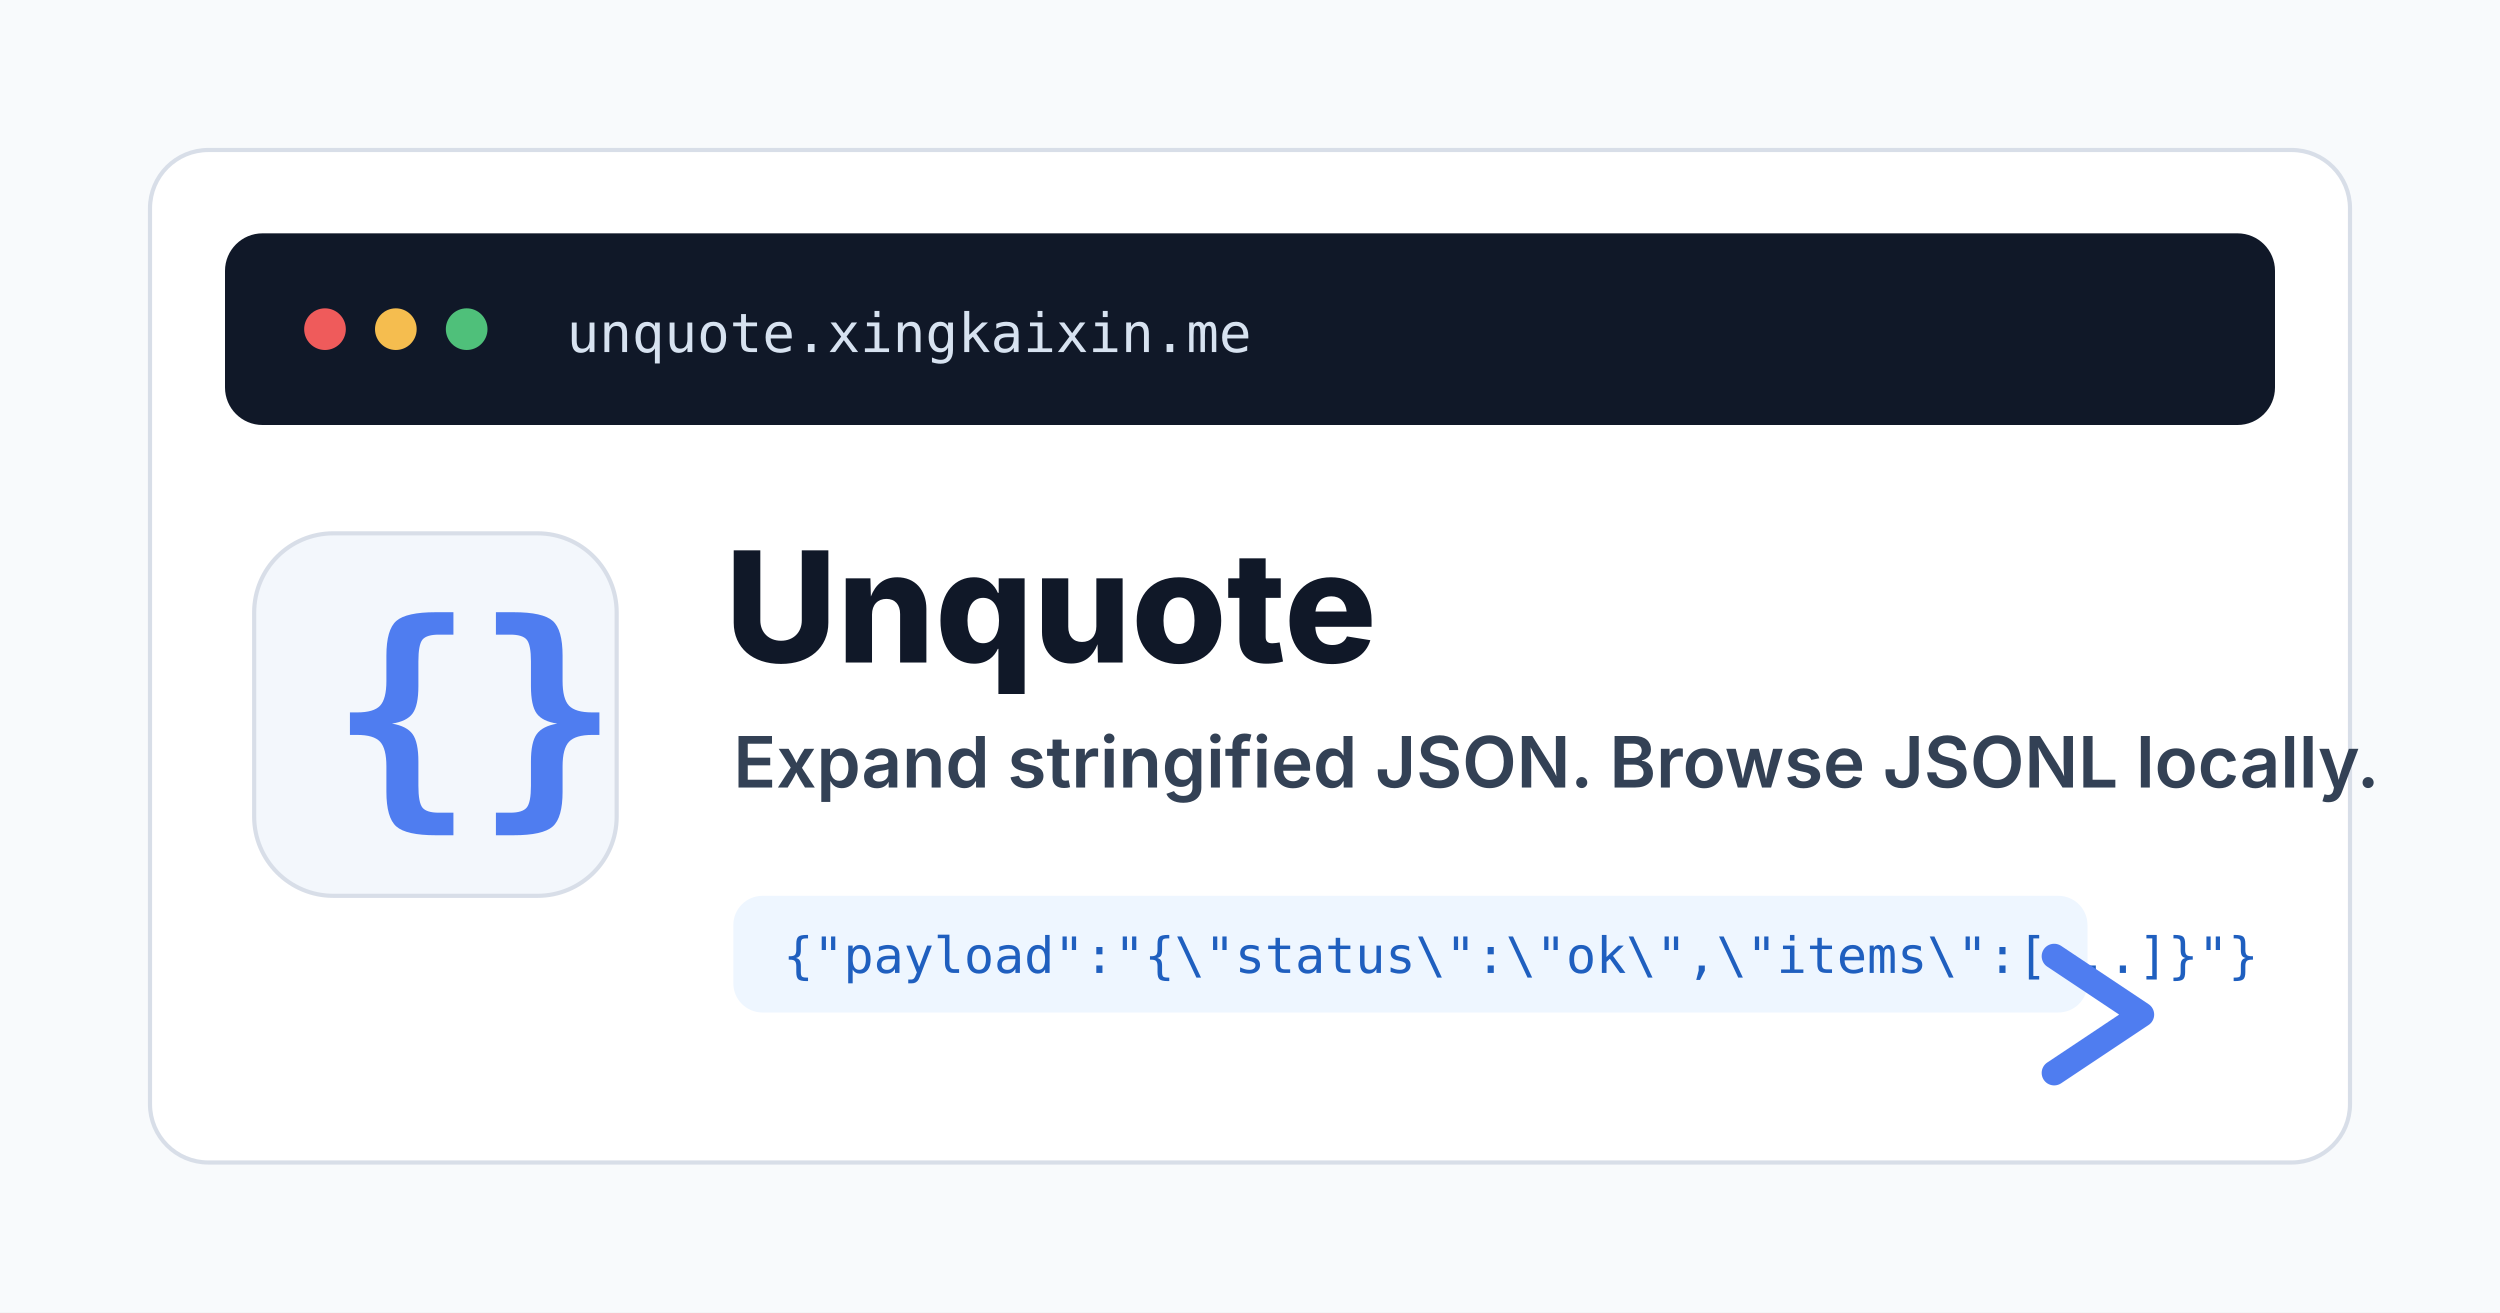
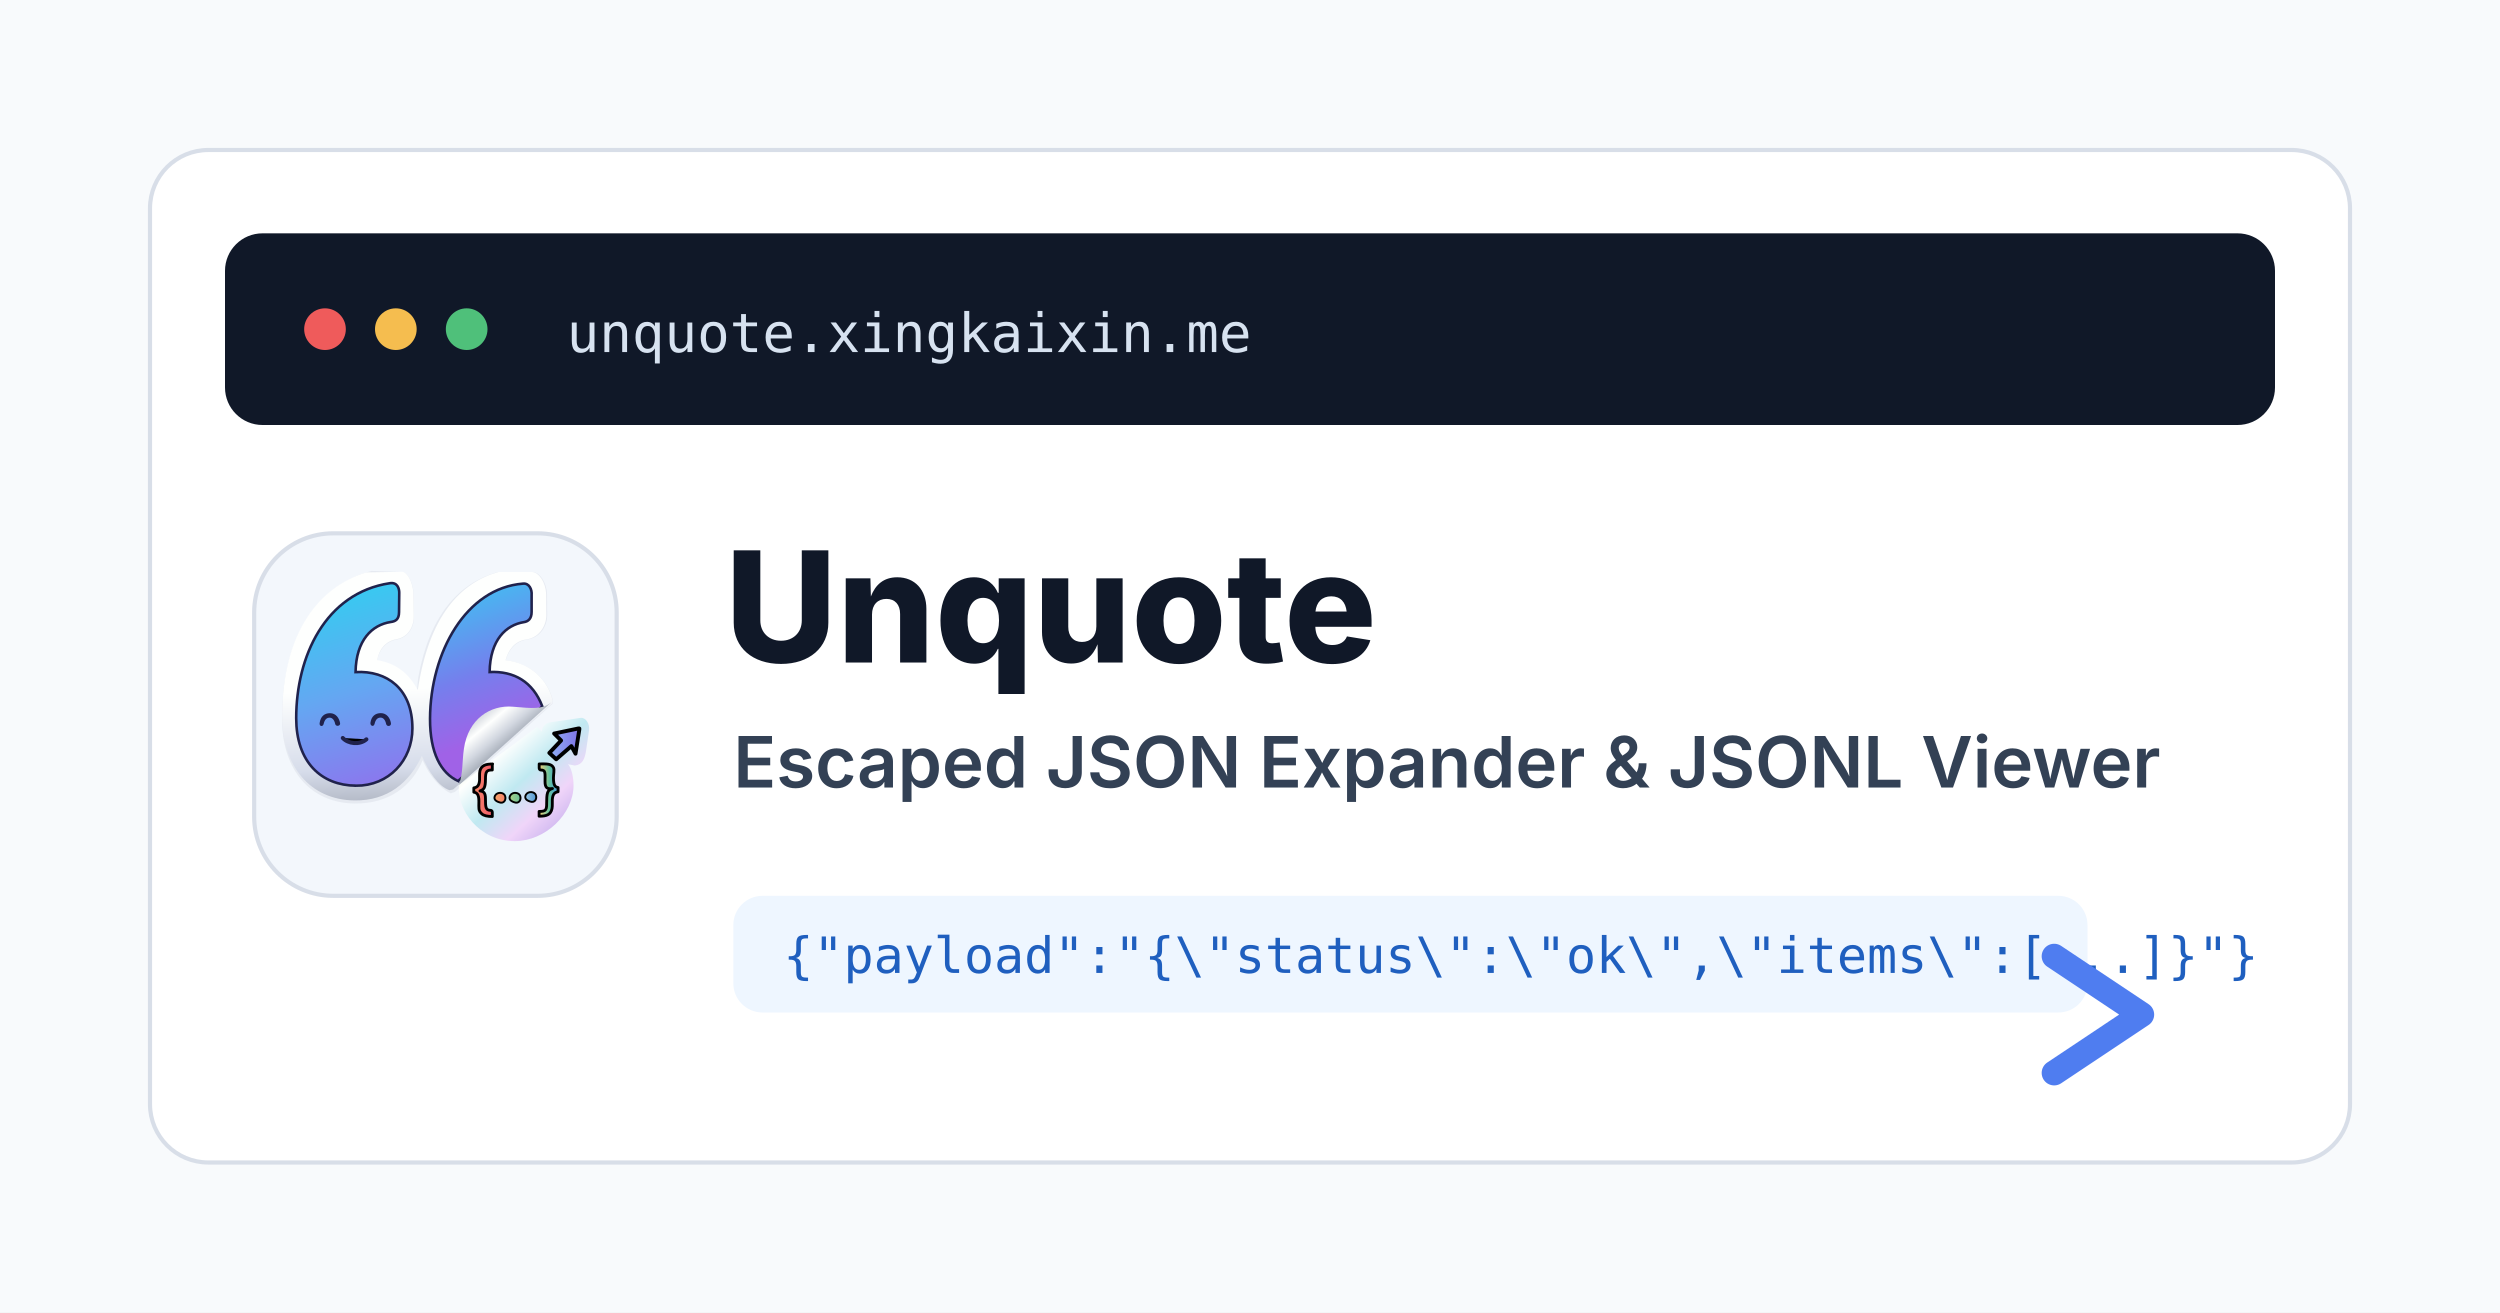
<svg xmlns="http://www.w3.org/2000/svg" width="1200" height="630" viewBox="0 0 1200 630" role="img" aria-labelledby="title desc">
  <rect width="1200" height="630" fill="#f8fafc" />
  <rect x="72" y="72" width="1056" height="486" rx="28" fill="#ffffff" stroke="#d8dee8" stroke-width="2" />
  <rect x="108" y="112" width="984" height="92" rx="18" fill="#101828" />
  <circle cx="156" cy="158" r="10" fill="#ef5b5b" />
  <circle cx="190" cy="158" r="10" fill="#f5bd4f" />
  <circle cx="224" cy="158" r="10" fill="#4fc07a" />
  <text x="272" y="169" fill="#d7e2f0" font-family="ui-monospace, SFMono-Regular, Menlo, Consolas, monospace" font-size="26">unquote.xingkaixin.me</text>
  <g transform="translate(122 256)">
    <rect width="174" height="174" rx="38" fill="#f3f7fc" stroke="#d8dee8" stroke-width="2" />
-     <text x="36" y="126" fill="#4f7df0" font-family="ui-monospace, SFMono-Regular, Menlo, Consolas, monospace" font-size="116" font-weight="700">{}</text>
+     <g transform="translate(9 8) scale(0.624)">
+       <path d="m76.03 16.07c-36.69 9.34-68.99 44.7-69.03 113.7-0.03 39.83 22.21 64.86 55.84 65.24 25.94 0.31 44.08-13.02 52.35-33.35 4.98 11.7 13.27 21.73 21.67 25.54l3.22-1.17 75.07-67.82 0.04-3.08c-3.69-15.07-17.41-28.33-36.14-30.24 2.07-7.6 7.36-14.78 16.56-16.02 10.28-1.4 15.37-10.89 15.37-18.4l-0.1-16.63c-0.41-9.13-5.77-16.67-10.76-16.82h-27.39c-29.41 8.34-52.44 32.91-61.04 81.68l-0.81 8.59c-7.6-12.6-18.18-19.64-30.81-21.85 1.25-7.71 6.24-15.21 15.81-16.71 9.32-1.98 12.96-11 12.64-17.98l-0.27-17.52c-0.78-9.06-4.84-15.9-8.42-16.2l-23.8-0.94z" fill="#112246" opacity=".06" />
+       <path d="m71.74 17.26c-35.53 10.72-64.56 45.51-64.59 110.7-0.03 38.03 21.19 64.32 55.76 64.68 25.3 0.3 42.1-13.66 51.65-34.32 5.22 12.24 12.7 23.59 21.35 26.48l2.72-0.6 76.22-66.26 0.26-2.48c-3.69-15.08-16.73-28.74-36.19-30.65 2.07-7.6 6.79-14.78 15.99-16.02 10.27-1.4 15.37-10.88 15.37-18.4l-0.1-16.62c-0.41-9.14-5.77-16.67-10.76-16.83h-26c-29.41 8.34-53.38 33.99-61.98 90.73-7.46-13.71-17.63-20.75-31.22-22.96 1.25-7.7 5.89-14.75 15.46-16.25 9.32-1.98 12.96-11 12.64-17.98l-0.27-17.52c-0.78-9.06-4.84-15.9-8.42-16.2l-27.89 0.47z" fill="url(#logo_paint0_linear_1_2098)" />
+       <path d="m142.4 177.7c-13.18-6.12-21.61-21.52-21.55-47.92 0.25-51.3 27.87-100.5 71.51-103.9 4.84-0.56 7.03 4.59 6.64 8.8v13c0 5.19-2.67 7.37-5.97 7.81-13.59 2.22-25.92 13.38-26.35 38.38 18.58-0.87 33.26 7.27 40.56 26.43l-64.84 57.39z" fill="url(#logo_paint1_linear_1_2098)" stroke="#20224C" stroke-miterlimit="10" stroke-width="2" />
+       <path d="m63.89 181.3c-26.81-0.18-45.98-18.22-45.98-51.96 0-47.22 22.25-96.27 72.07-103.8 5.8-0.87 7.19 4.1 7.19 7.27l-0.16 15.03c0 5.62-2.83 7.12-6.46 7.55-14.23 2.22-26.56 13.79-26.99 38.52 24.19-1.32 43.74 12.85 43.74 43.28 0 24.6-18.21 44.31-43.41 44.13z" fill="url(#logo_paint2_linear_1_2098)" stroke="#20224C" stroke-miterlimit="10" stroke-width="2" />
+       <path d="m35.92 133.2c0.71-5.25 3.73-7.67 7.99-7.67 4.55 0 7.08 3.74 7.77 7.67 0.4 2.33-3.33 2.89-3.79 0.58-0.77-3.73-2.72-4.8-4.22-4.8-2.38 0-3.86 1.5-4.64 4.8-0.57 2.47-3.45 1.98-3.11-0.58z" fill="#20224C" />
+       <path d="m75.03 132.8c0.71-4.9 3.73-7.32 7.99-7.32 4.55 0 7.08 3.74 7.77 7.67 0.46 2.6-3.27 3.1-3.73 0.58-0.77-3.73-2.72-4.8-4.22-4.8-2.38 0-3.86 1.5-4.64 4.8-0.61 2.64-3.54 1.67-3.17-0.93z" fill="#20224C" />
+       <path d="m53.74 144.6c4.12 4.49 12.93 5.59 18.17 1.04" stroke="#20224C" stroke-linecap="round" stroke-miterlimit="10" stroke-width="3.11" />
+       <path d="m143.2 180.9 71.01-63.75c-7.03 5.58-14.19 4.71-29.69 3.39-17.25-1.51-34.31 9.4-37.58 32.24-1.48 10.36-0.6 18.2-3.74 28.12z" fill="url(#logo_paint3_linear_1_2098)" />
+       <path d="m236.9 129.1-23.84 3.49c-4.16 0.61-6.34 4.52-6.16 7.18l-3.64-3.74-60.12 44.76c-1.9 19.07 15.46 43.15 42.83 43.15 23.73 0 45.27-20.94 45.27-42.89 0-7.06-1.91-14.03-4.29-16.25l5.36 0.99c5.74-0.64 7.67-5 8.66-12.02l2.2-15.03c0.7-4.79-2.34-9.85-6.27-9.64z" fill="url(#logo_paint4_linear_1_2098)" />
+       <path d="m215.8 167.4c-1.69-3.27-5.62-2.83-10.98-2.83v3.21c0 0.84 0.58 1.47 1.28 1.47 3.82 0 3.22 2.27 3.22 8.9 0 4.9 1.79 5.89 5.72 5.33-2.83 0.9-4.41 1.89-4.41 8.91 0 7.48-0.02 8.72-5.87 8.72v3.66c5.74 0 8.94-1.06 9.92-5.87 0.43-2.18 0.12-4.6 0.25-7.02 0.34-4.49 2.03-5.48 4.41-5.91v-3.27c-2.24-0.44-3.54-1.43-3.54-7.52 0-2.9 0.85-5.93 0-7.78z" fill="url(#logo_paint5_linear_1_2098)" stroke="#000" stroke-linecap="round" stroke-linejoin="round" stroke-miterlimit="10" stroke-width="2.2" />
+       <path d="m234.9 137.3-18.58 3.89 5.36 5.35-9.06 9.55 5.29 4.9 11.66-10.15 3.2 5.85 2.98-18.96c0.13-0.64-0.23-0.51-0.85-0.43z" fill="url(#logo_paint6_linear_1_2098)" stroke="#000" stroke-linecap="round" stroke-linejoin="round" stroke-miterlimit="10" stroke-width="3" />
+       <path d="m169 164.6c-4.9 0-8.83 0.99-9.79 5.48-0.43 2.18-0.12 4.6-0.25 7.02-0.35 4.49-2.04 5.48-4.41 5.91v3.27c2.24 0.44 3.9 1.43 3.9 7.05s-0.56 6.99 2.17 9.58c1.48 1.42 4.31 2.09 8.13 2.09v-3.27c0-0.84-0.58-1.47-1.29-1.47-3.82 0-3.96-2.42-3.96-9.05 0-4.49-1.4-5.48-4.23-5.91 2.83-0.99 4.23-1.98 4.23-9.01 0-6.09 0.99-7.08 5.25-7.08v-3.66c0-0.59 0-0.95 0.25-0.95z" fill="url(#logo_paint7_linear_1_2098)" stroke="#000" stroke-linecap="round" stroke-linejoin="round" stroke-miterlimit="10" stroke-width="2.2" />
+       <path d="m174.2 194.1c3.3 1.26 5.41-1.77 4.42-4.87-0.87-2.87-5.92-3.44-7.72-0.34-1.22 2.37-0.14 4.15 3.3 5.21z" fill="url(#logo_paint8_linear_1_2098)" stroke="#000" stroke-linecap="round" stroke-linejoin="round" stroke-miterlimit="10" stroke-width="1.5" />
+       <path d="m185.8 194.1c3.3 1.26 5.41-1.77 4.42-4.87-0.87-2.87-5.92-3.44-7.72-0.34-1.22 2.37-0.14 4.15 3.3 5.21z" fill="url(#logo_paint9_linear_1_2098)" stroke="#000" stroke-linecap="round" stroke-linejoin="round" stroke-miterlimit="10" stroke-width="1.5" />
+       <path d="m197.9 193.5c3.3 1.26 5.41-1.77 4.42-4.86-0.87-2.88-5.92-3.44-7.72-0.35-1.22 2.37-0.14 4.16 3.3 5.21z" fill="url(#logo_paint10_linear_1_2098)" stroke="#000" stroke-linecap="round" stroke-linejoin="round" stroke-miterlimit="10" stroke-width="1.5" />
+       <defs>
+         <linearGradient id="logo_paint0_linear_1_2098" x1="109.4" x2="116.6" y1="16.79" y2="191.6" gradientUnits="userSpaceOnUse">
+           <stop stop-color="#FEFFFE" offset="0" />
+           <stop stop-color="#FEFFFE" offset=".51" />
+           <stop stop-color="#D6DCEA" offset=".859" />
+           <stop stop-color="#B4BAC7" offset="1" />
+         </linearGradient>
+         <linearGradient id="logo_paint1_linear_1_2098" x1="137" x2="176.7" y1="38.37" y2="143.7" gradientUnits="userSpaceOnUse">
+           <stop stop-color="#46B9F1" offset="0" />
+           <stop stop-color="#757FED" offset=".536" />
+           <stop stop-color="#A062E7" offset=".969" />
+         </linearGradient>
+         <linearGradient id="logo_paint2_linear_1_2098" x1="36.62" x2="82.59" y1="35.62" y2="177.9" gradientUnits="userSpaceOnUse">
+           <stop stop-color="#36CBF1" offset="0" />
+           <stop stop-color="#64A7F2" offset=".51" />
+           <stop stop-color="#8A78EE" offset="1" />
+         </linearGradient>
+         <linearGradient id="logo_paint3_linear_1_2098" x1="157.9" x2="178.4" y1="126.1" y2="150.8" gradientUnits="userSpaceOnUse">
+           <stop stop-color="#CCD1D9" offset="0" />
+           <stop stop-color="#FEFFFE" offset=".339" />
+           <stop stop-color="#D2D7E0" offset=".708" />
+           <stop stop-color="#A9B0BB" offset="1" />
+         </linearGradient>
+         <linearGradient id="logo_paint4_linear_1_2098" x1="159.3" x2="225.4" y1="136.6" y2="208.3" gradientUnits="userSpaceOnUse">
+           <stop stop-color="#D4E4B4" offset="0" />
+           <stop stop-color="#FEFFFE" offset=".25" />
+           <stop stop-color="#C0E9F1" offset=".531" />
+           <stop stop-color="#F0D5F9" offset=".797" />
+           <stop stop-color="#D0B9F0" offset="1" />
+         </linearGradient>
+         <linearGradient id="logo_paint5_linear_1_2098" x1="204.8" x2="220.4" y1="184.7" y2="184.7" gradientUnits="userSpaceOnUse">
+           <stop stop-color="#F3D079" offset="0" />
+           <stop stop-color="#64C2A0" offset=".505" />
+           <stop stop-color="#4594EA" offset="1" />
+         </linearGradient>
+         <linearGradient id="logo_paint6_linear_1_2098" x1="212.7" x2="235.8" y1="149.1" y2="149.1" gradientUnits="userSpaceOnUse">
+           <stop stop-color="#90B0F5" offset="0" />
+           <stop stop-color="#8073E6" offset="1" />
+         </linearGradient>
+         <linearGradient id="logo_paint7_linear_1_2098" x1="154.6" x2="169.1" y1="184.8" y2="184.8" gradientUnits="userSpaceOnUse">
+           <stop stop-color="#F78B69" offset="0" />
+           <stop stop-color="#F0586A" offset="1" />
+         </linearGradient>
+         <linearGradient id="logo_paint8_linear_1_2098" x1="170.4" x2="179" y1="190.2" y2="190.2" gradientUnits="userSpaceOnUse">
+           <stop stop-color="#F6A569" offset="0" />
+           <stop stop-color="#F48169" offset="1" />
+         </linearGradient>
+         <linearGradient id="logo_paint9_linear_1_2098" x1="182.5" x2="190.8" y1="189.9" y2="189.9" gradientUnits="userSpaceOnUse">
+           <stop stop-color="#A6D085" offset="0" />
+           <stop stop-color="#68BE9B" offset="1" />
+         </linearGradient>
+         <linearGradient id="logo_paint10_linear_1_2098" x1="194.1" x2="202.7" y1="189.8" y2="189.8" gradientUnits="userSpaceOnUse">
+           <stop stop-color="#99C9E7" offset="0" />
+           <stop stop-color="#5496D0" offset="1" />
+         </linearGradient>
+       </defs>
+     </g>
  </g>
  <text x="348" y="318" fill="#101828" font-family="Inter, ui-sans-serif, system-ui, -apple-system, BlinkMacSystemFont, Segoe UI, sans-serif" font-size="74" font-weight="760">Unquote</text>
-   <text x="352" y="378" fill="#334155" font-family="Inter, ui-sans-serif, system-ui, -apple-system, BlinkMacSystemFont, Segoe UI, sans-serif" font-size="34" font-weight="560">Expand stringified JSON. Browse JSONL locally.</text>
+   <text x="352" y="378" fill="#334155" font-family="Inter, ui-sans-serif, system-ui, -apple-system, BlinkMacSystemFont, Segoe UI, sans-serif" font-size="34" font-weight="560">Escaped JSON Expander &amp; JSONL Viewer</text>
  <g transform="translate(352 430)" font-family="ui-monospace, SFMono-Regular, Menlo, Consolas, monospace" font-size="24">
    <rect width="650" height="56" rx="14" fill="#eef6ff" />
    <text x="24" y="37" fill="#1f5fbf">{"payload":"{\"status\":\"ok\",\"items\":[...]}"}</text>
  </g>
  <path d="M986 459l42 28-42 28" fill="none" stroke="#4f7df0" stroke-width="12" stroke-linecap="round" stroke-linejoin="round" />
</svg>
